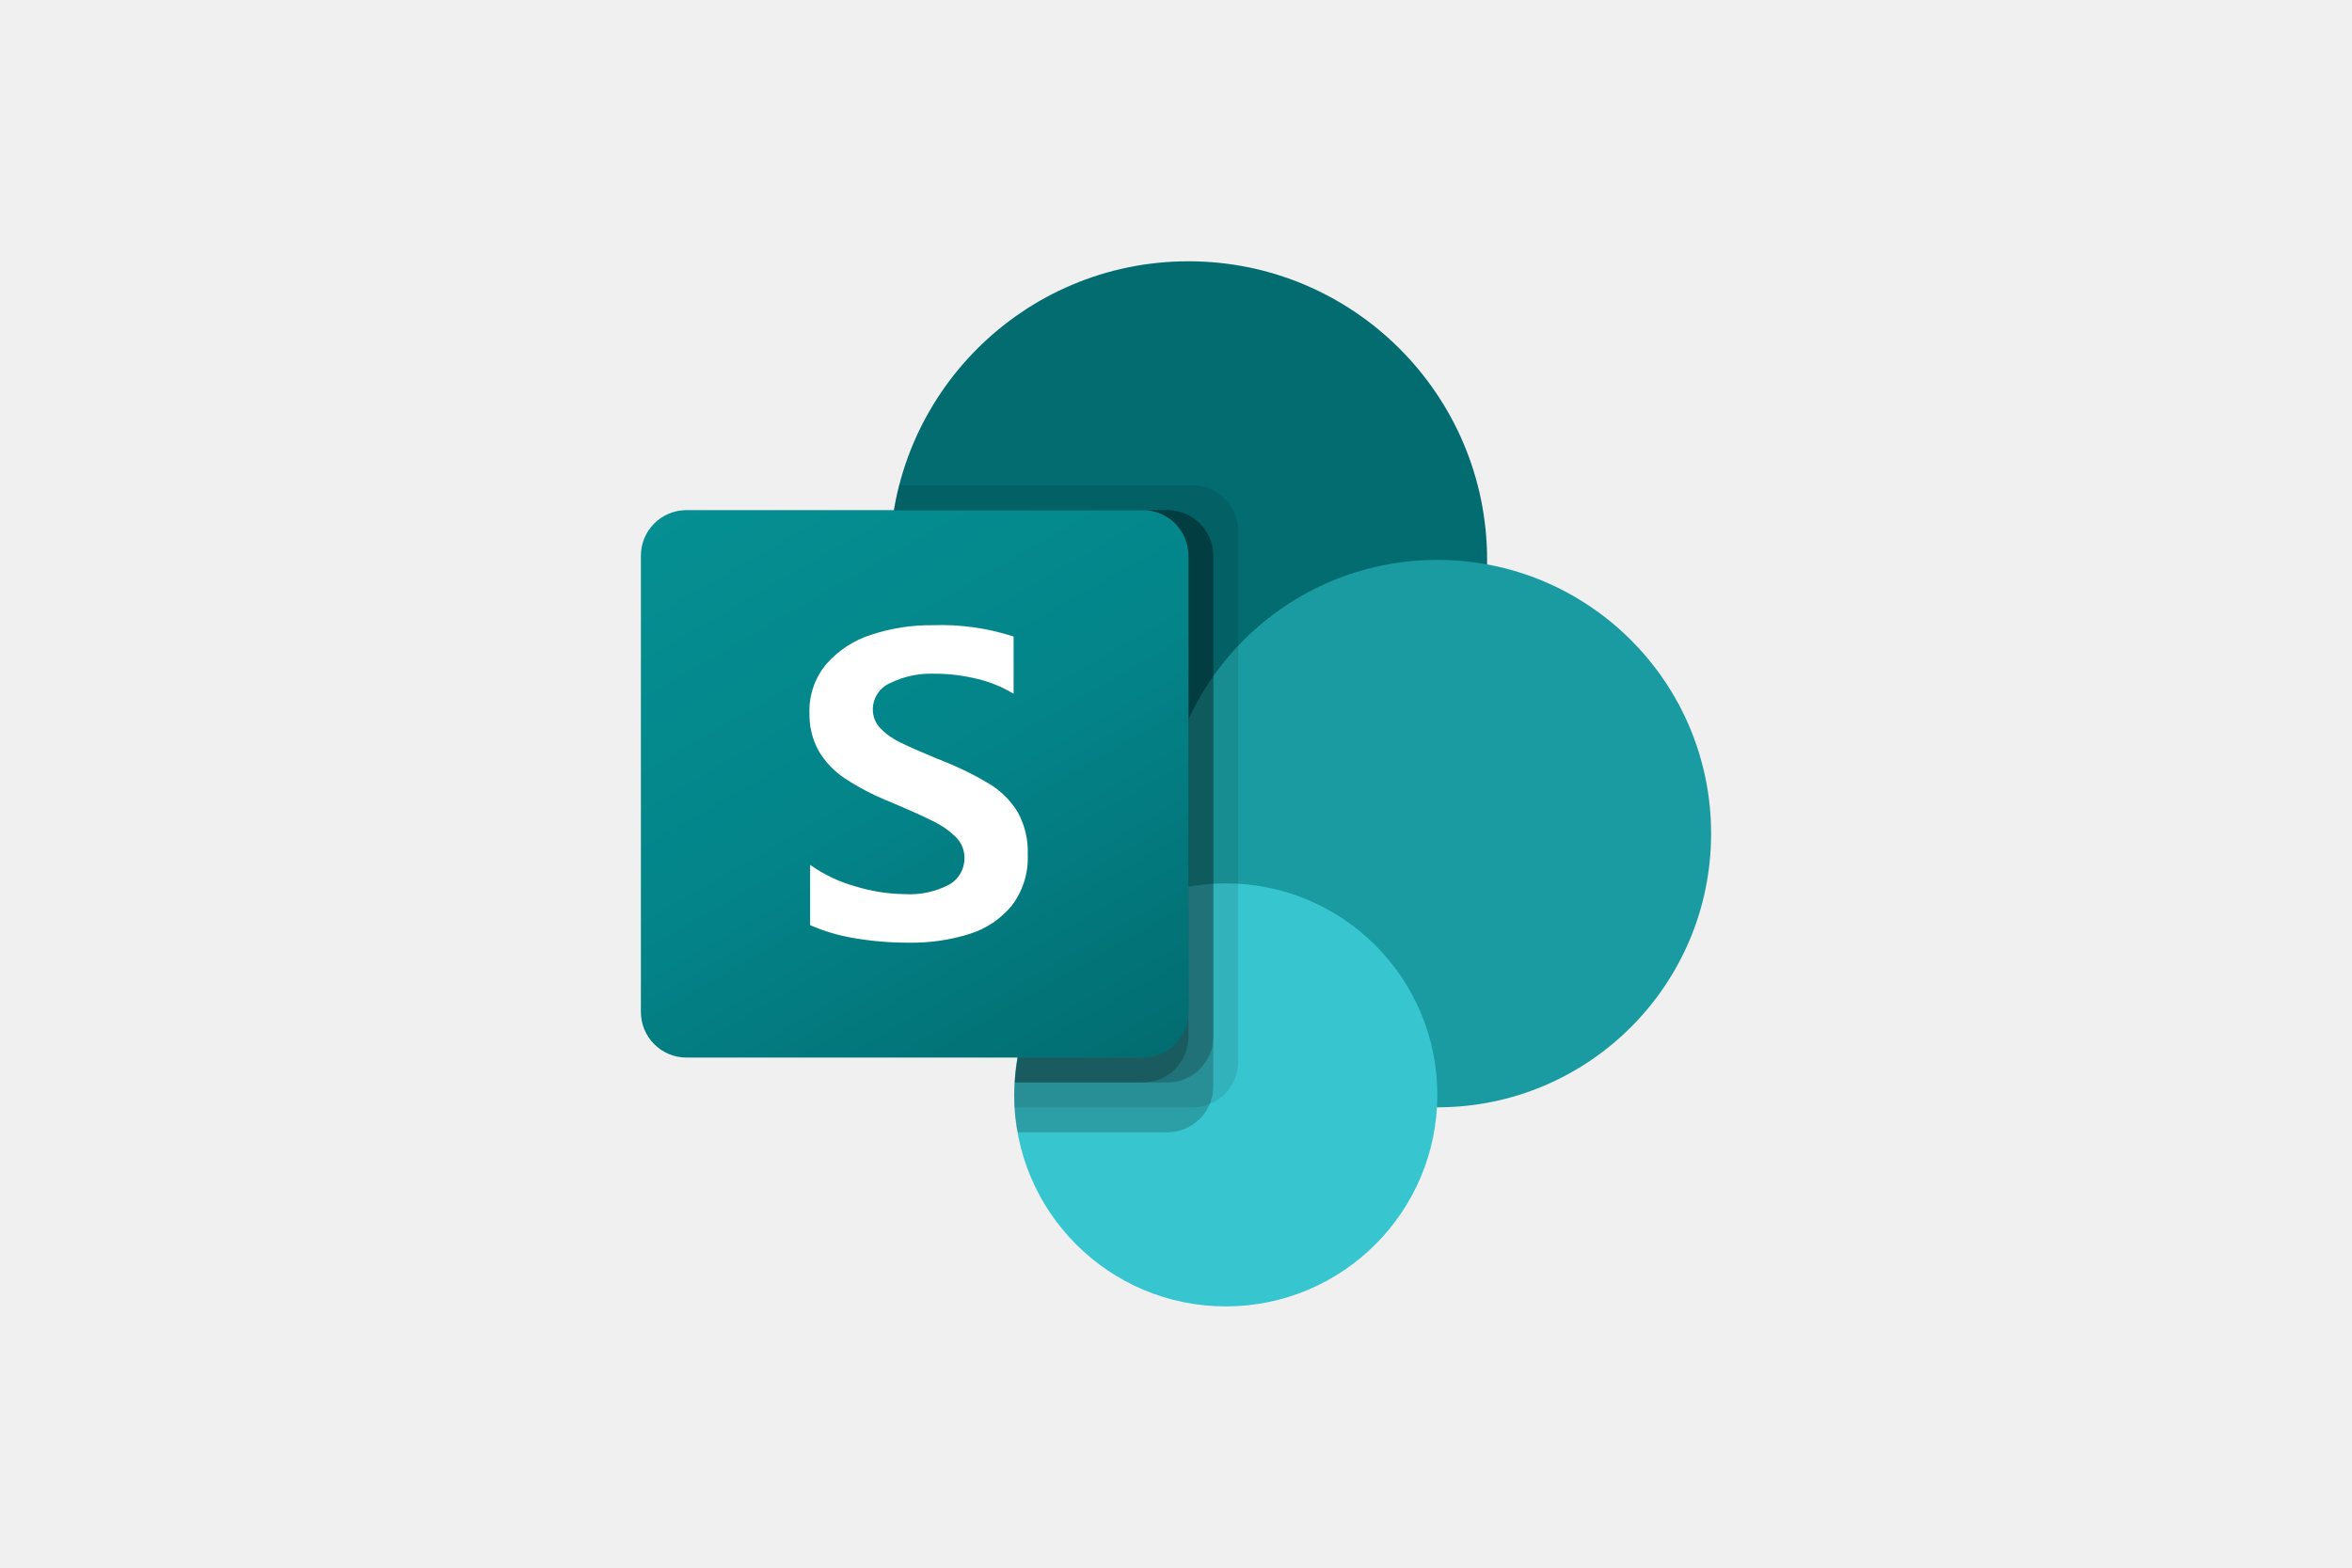
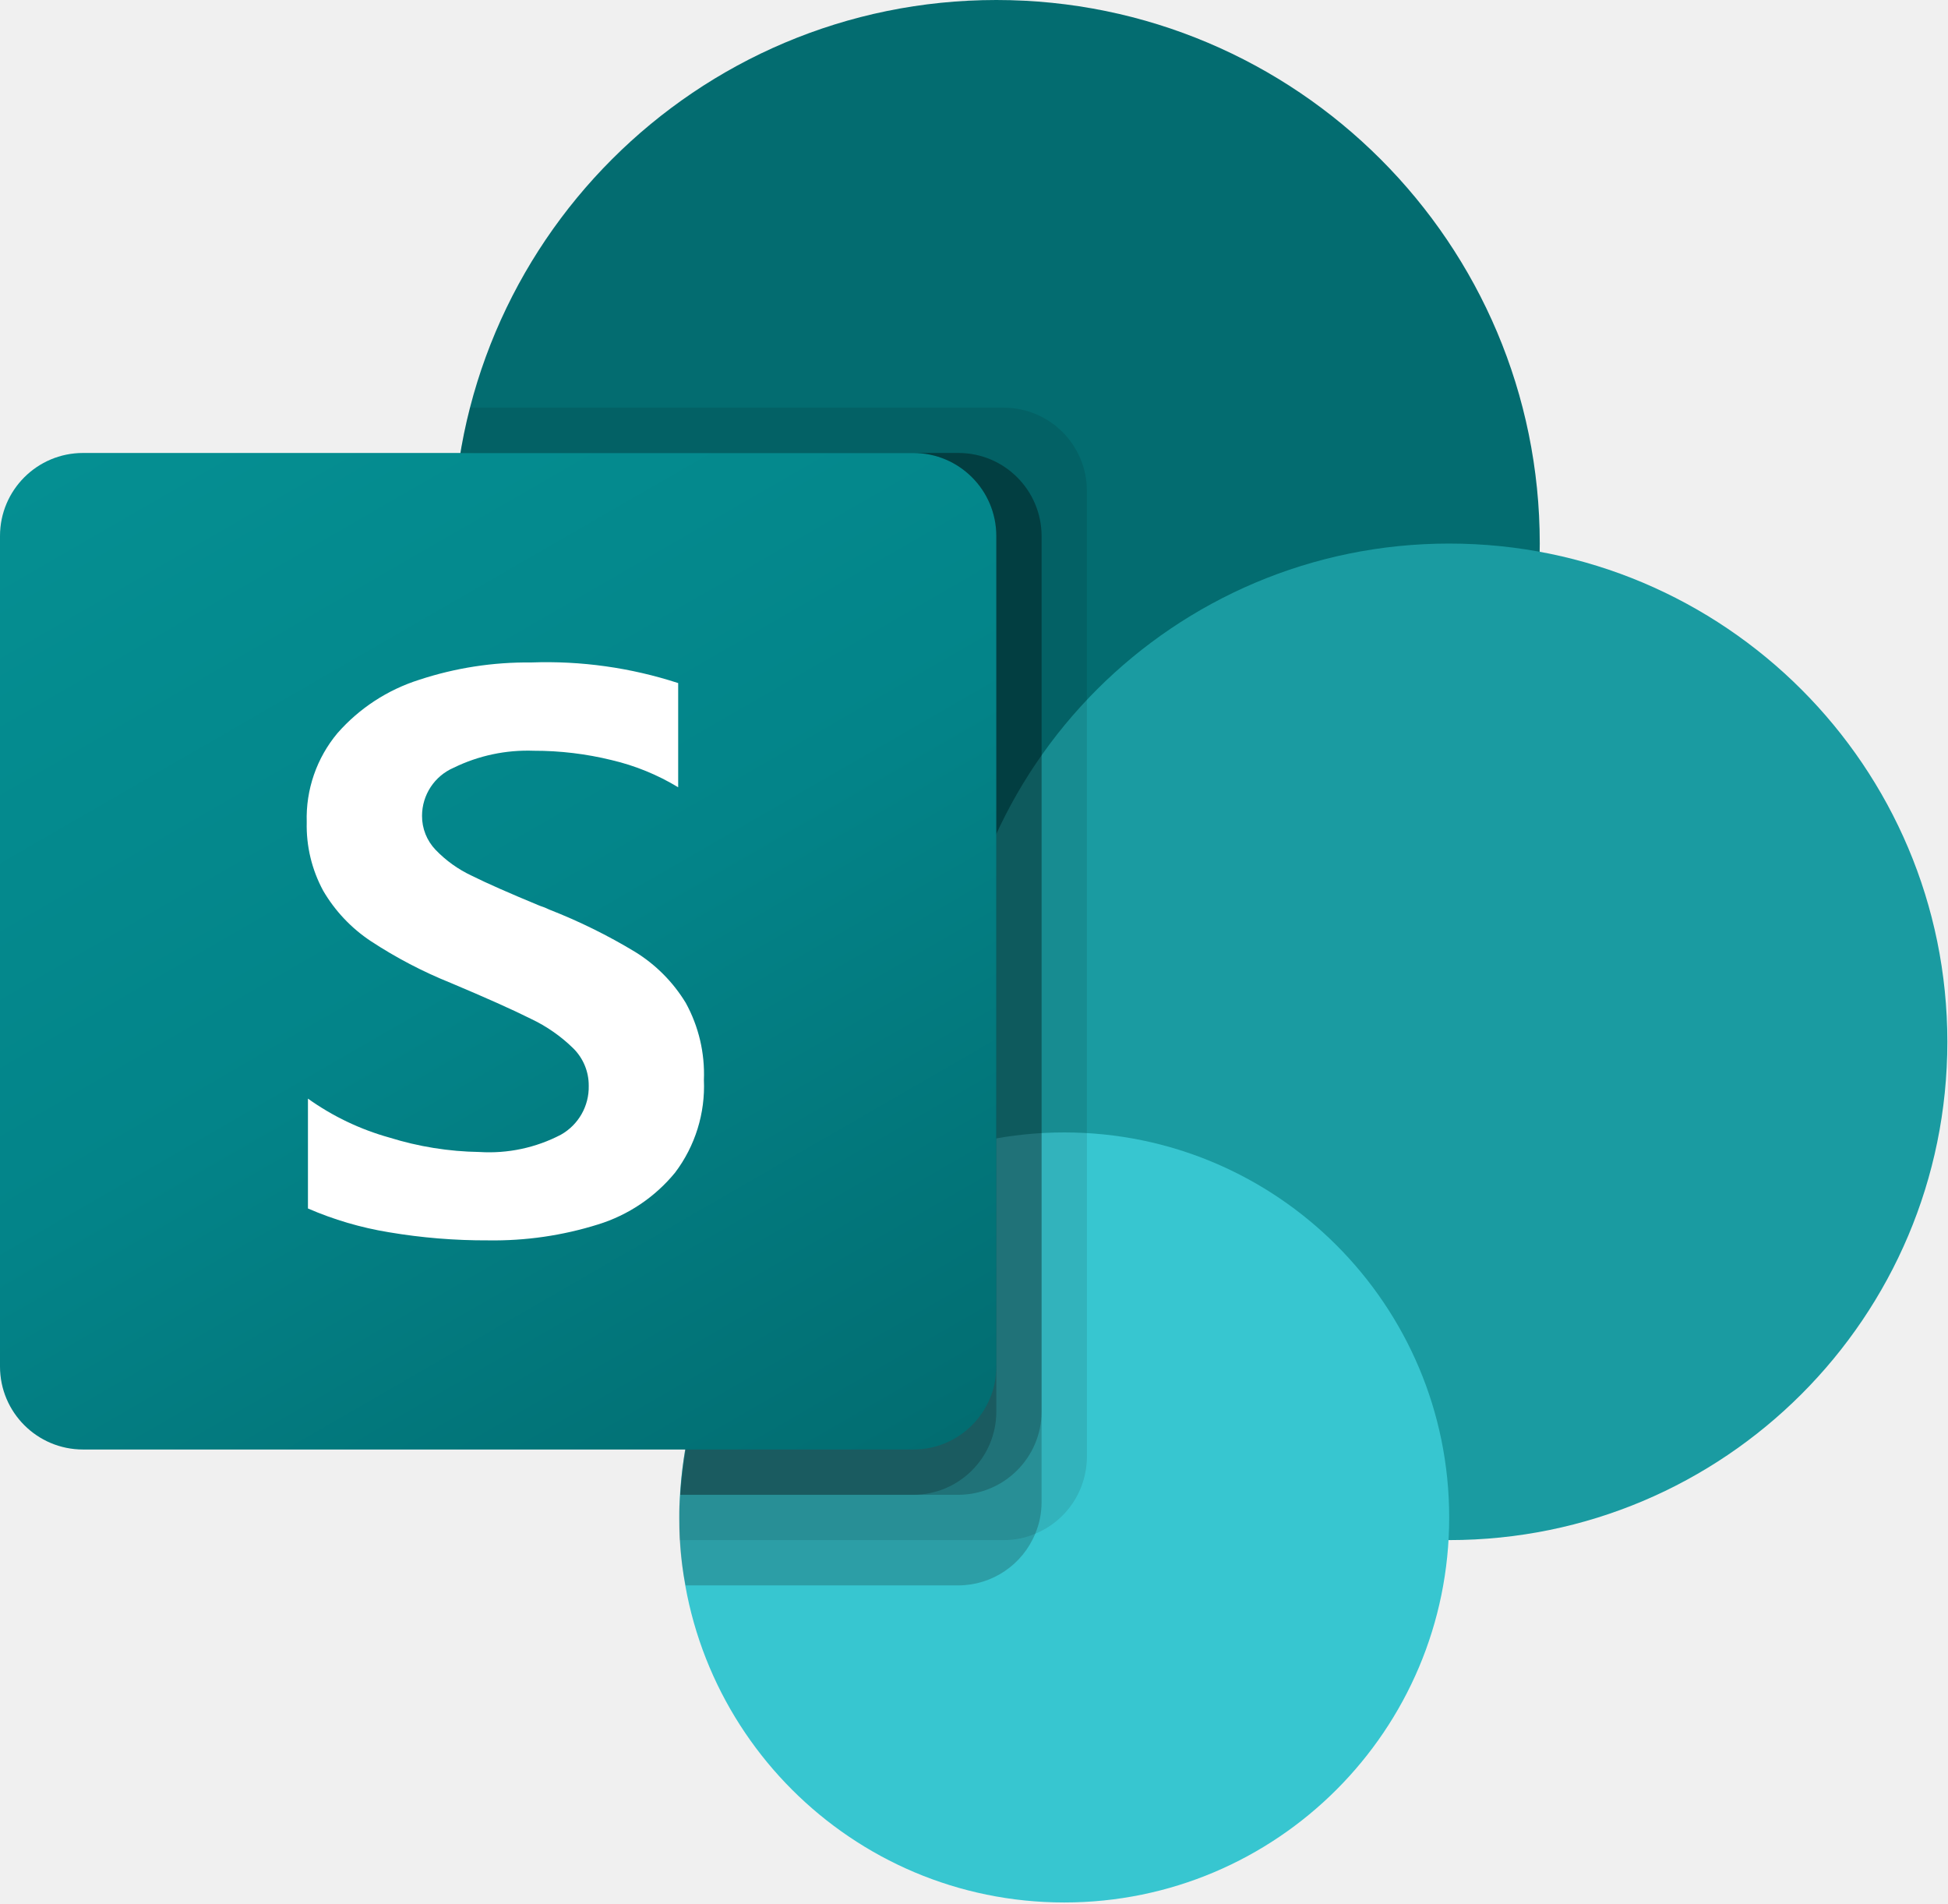
- <svg xmlns="http://www.w3.org/2000/svg" height="800" width="1200" viewBox="-298.85 -486.5 2590.034 2919">
+ <svg xmlns="http://www.w3.org/2000/svg" viewBox="0 0 1993 1947">
  <circle r="556" cy="556" cx="1019.333" fill="#036C70" />
  <circle r="509.667" cy="1065.667" cx="1482.667" fill="#1A9BA1" />
  <circle r="393.833" cy="1552.167" cx="1088.833" fill="#37C6D0" />
  <path d="M1112 501.79v988.753c-.23 34.357-21.05 65.222-52.82 78.303a82.12 82.12 0 01-31.97 6.487H695.463c-.463-7.877-.463-15.29-.463-23.167-.154-7.734.155-15.47.927-23.167 8.48-148.106 99.721-278.782 235.837-337.77v-86.18c-302.932-48.005-509.592-332.495-461.587-635.427.333-2.098.677-4.195 1.034-6.289a391.8 391.8 0 019.73-46.333h546.27c46.753.178 84.611 38.036 84.789 84.79z" opacity=".1" />
  <path d="M980.877 463.333H471.21c-51.486 302.386 151.908 589.256 454.293 640.742a555.466 555.466 0 0027.573 3.986c-143.633 68.11-248.3 261.552-257.196 420.938a193.737 193.737 0 00-.927 23.167c0 7.877 0 15.29.463 23.167a309.212 309.212 0 006.023 46.333h279.39c34.357-.23 65.222-21.05 78.303-52.82a82.098 82.098 0 006.487-31.97V548.123c-.176-46.736-38.006-84.586-84.742-84.79z" opacity=".2" />
  <path d="M980.877 463.333H471.21c-51.475 302.414 151.95 589.297 454.364 640.773a556.017 556.017 0 0018.607 2.844c-139 73.021-239.543 266-248.254 422.05h284.95c46.681-.353 84.437-38.109 84.79-84.79V548.123c-.178-46.754-38.036-84.612-84.79-84.79z" opacity=".2" />
  <path d="M934.543 463.333H471.21c-48.606 285.482 130.279 560.404 410.977 631.616A765.521 765.521 0 00695.927 1529h238.617c46.754-.178 84.612-38.036 84.79-84.79V548.123c-.026-46.817-37.973-84.764-84.791-84.79z" opacity=".2" />
  <linearGradient gradientTransform="matrix(1 0 0 -1 0 1948)" y2="398.972" x2="842.255" y1="1551.028" x1="177.079" gradientUnits="userSpaceOnUse" id="a">
    <stop offset="0" stop-color="#058f92" />
    <stop offset=".5" stop-color="#038489" />
    <stop offset="1" stop-color="#026d71" />
  </linearGradient>
  <path d="M84.929 463.333h849.475c46.905 0 84.929 38.024 84.929 84.929v849.475c0 46.905-38.024 84.929-84.929 84.929H84.929c-46.905 0-84.929-38.024-84.929-84.929V548.262c0-46.905 38.024-84.929 84.929-84.929z" fill="url(#a)" />
  <path d="M379.331 962.621a156.785 156.785 0 01-48.604-51.384 139.837 139.837 0 01-16.912-70.288 135.25 135.25 0 0131.46-91.045 185.847 185.847 0 0183.678-54.581 353.459 353.459 0 01114.304-17.699 435.148 435.148 0 01150.583 21.082v106.567a235.031 235.031 0 00-68.11-27.8 331.709 331.709 0 00-79.647-9.545 172.314 172.314 0 00-81.871 17.329 53.7 53.7 0 00-32.433 49.206 49.853 49.853 0 0013.9 34.843 124.638 124.638 0 0037.067 26.503c15.444 7.691 38.611 17.916 69.5 30.673a70.322 70.322 0 019.915 3.985 571.842 571.842 0 0187.663 43.229 156.935 156.935 0 0151.801 52.171 151.223 151.223 0 0118.533 78.767 146.506 146.506 0 01-29.468 94.798 164.803 164.803 0 01-78.767 53.005 357.22 357.22 0 01-112.312 16.309 594.113 594.113 0 01-101.933-8.34 349.057 349.057 0 01-82.612-24.279v-112.358a266.237 266.237 0 0083.4 39.847 326.268 326.268 0 0092.018 14.734 158.463 158.463 0 0083.4-17.699 55.971 55.971 0 0028.449-49.994 53.284 53.284 0 00-15.753-38.271 158.715 158.715 0 00-43.414-30.256c-18.533-9.267-45.824-21.483-81.871-36.65a465.328 465.328 0 01-81.964-42.859z" fill="#FFF" />
</svg>
